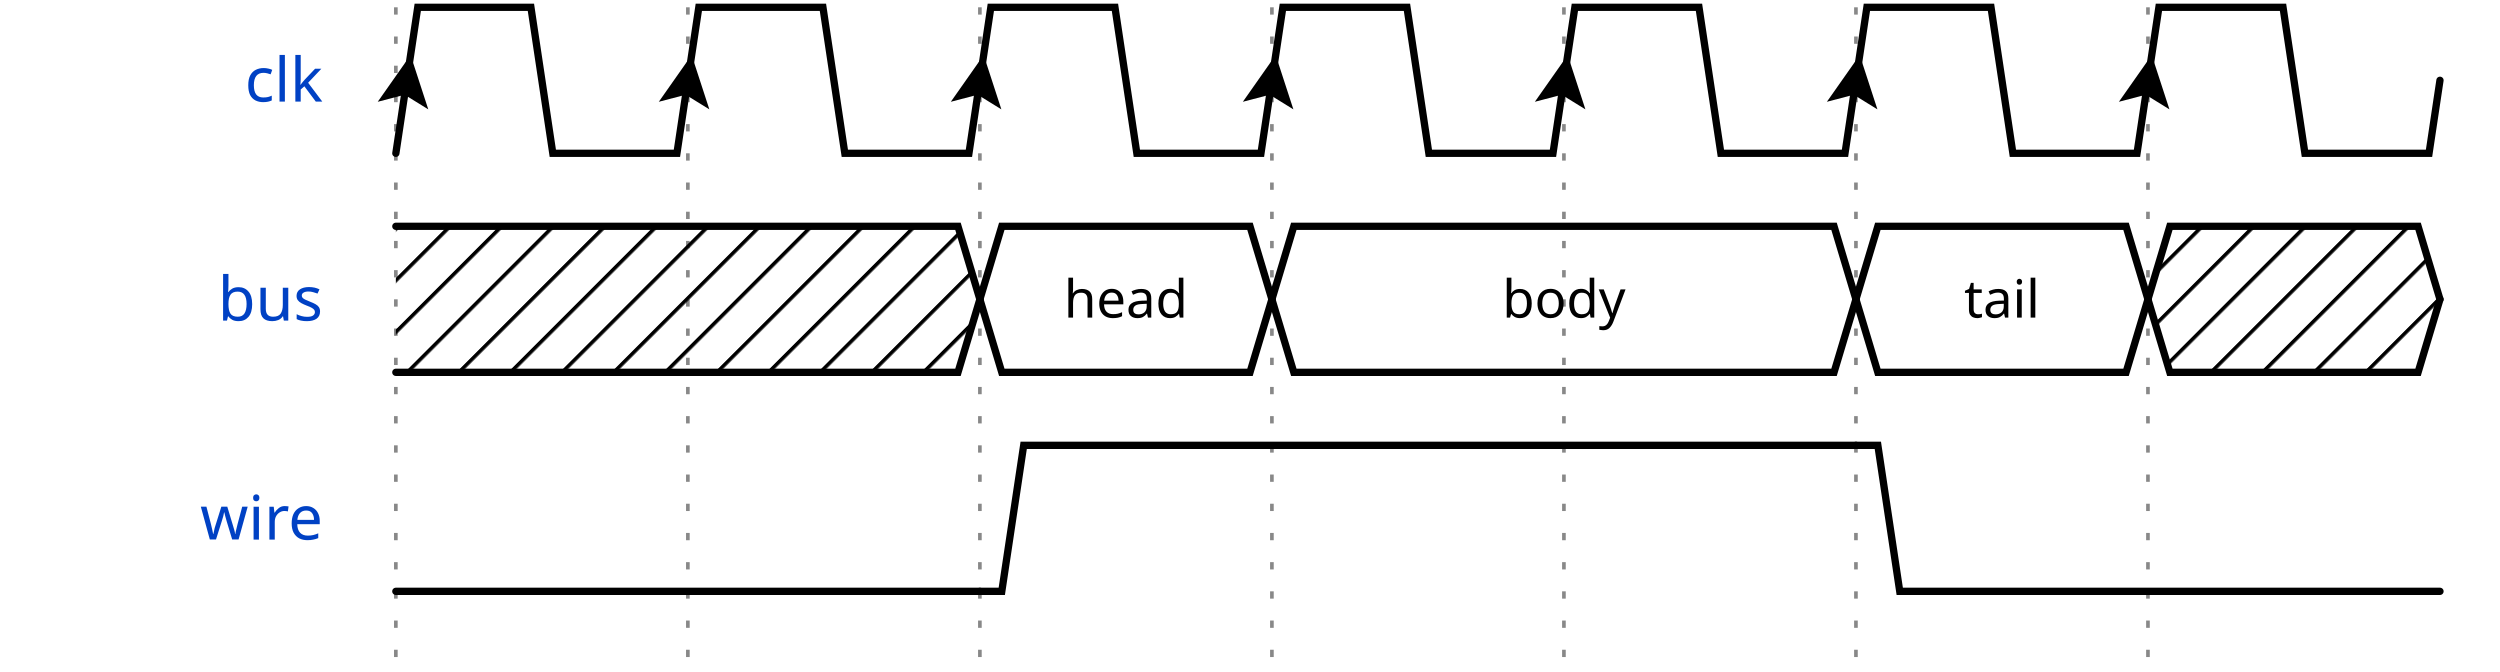
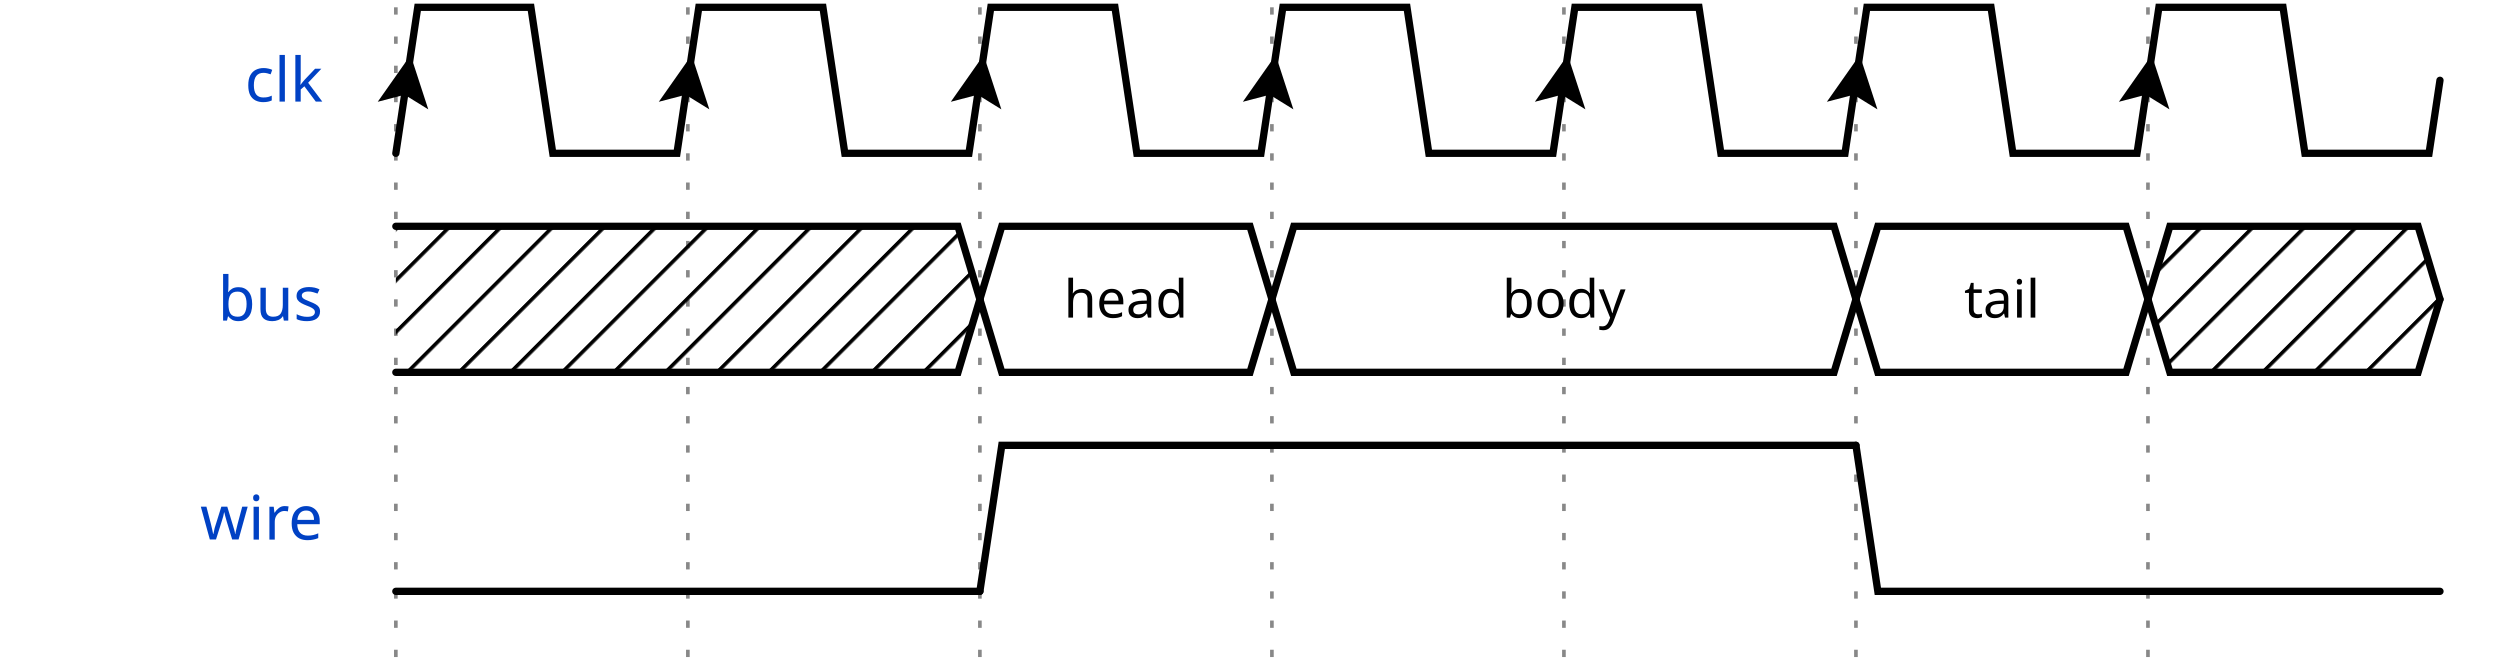
<svg xmlns="http://www.w3.org/2000/svg" width="335" height="90.0" viewBox="-1 -1 336 92.0">
  <style>
.title {fill: rgba(0, 65, 196, 255);font-weight: 500;font-size: 0.700em;font-family: Fira Mono;text-align: right;text-anchor: end;dominant-baseline: middle;alignment-baseline: central;}
.text {fill: rgba(0, 0, 0, 255);font-size: 0.900em;font-style: normal;font-variant: normal;font-weight: 500;font-stretch: normal;text-align: center;font-family: Fira Mono;}
.attr {fill: rgba(0, 0, 0, 255);font-size: 9.000px;font-style: normal;font-variant: normal;font-weight: 200;font-stretch: normal;text-align: center;font-family: Fira Mono;text-anchor: middle;dominant-baseline: middle;alignment-baseline: central;}
.path {fill: none;stroke: rgba(0, 0, 0, 255);stroke-width: 1;stroke-linecap: round;stroke-linejoin: miter;stroke-miterlimit: 4;stroke-dasharray: none;}
.stripe {fill: none;stroke: rgba(0, 0, 0, 255);stroke-width: 0.5;stroke-linecap: round;stroke-linejoin: miter;stroke-miterlimit: 4;stroke-dasharray: none;}
.data {fill: rgba(0, 0, 0, 255);font-size: 0.600em;font-style: normal;font-variant: normal;font-weight: 500;font-stretch: normal;text-align: center;font-family: Fira Mono;text-anchor: middle;dominant-baseline: middle;alignment-baseline: central;}
.arrow {fill: rgba(0, 0, 0, 255);stroke: none;}
.hide {fill: rgba(255, 255, 255, 255);stroke: rgba(255, 255, 255, 255);stroke-width: 2;}
.hatch {fill: url(#diagonalHatch);}
.s2-polygon {fill: rgba(0, 0, 0, 0);stroke: none;}
.s3-polygon {fill: rgba(255, 255, 176, 255);stroke: none;}
.s4-polygon {fill: rgba(255, 224, 185, 255);stroke: none;}
.s5-polygon {fill: rgba(185, 224, 255, 255);stroke: none;}
.tick {stroke: rgba(136, 136, 136, 255);stroke-width: 0.5;stroke-dasharray: 1, 3;}
.big_gap {stroke: rgba(136, 136, 136, 255);stroke-width: 0.5;stroke-dasharray: none;}
.edge {fill: none;stroke: rgba(0, 0, 255, 255);stroke-width: 1;}
.edge-arrow {fill: rgba(0, 0, 255, 255);stroke: none;overflow: visible;}
.edge-text {font-family: Fira Mono;font-size: 0.625em;fill: rgba(0, 0, 0, 255);filter: #solid;transform: translate(0, 2.5px);text-anchor: middle;}
.edge-background {fill: rgba(255, 255, 255, 255);stroke: rgba(255, 255, 255, 255);stroke-width: 2;}
.border {stroke-width: 1.25;stroke: rgba(0, 0, 0, 255);}
.h1 {fill: rgba(0, 0, 0, 255);font-size: 15.258px;font-weight: bold;font-family: Fira Mono;text-align: left;dominant-baseline: middle;}
.h2 {fill: rgba(0, 0, 0, 255);font-size: 12.208px;font-weight: bold;font-family: Fira Mono;text-align: left;dominant-baseline: middle;}
.h3 {fill: rgba(0, 0, 0, 255);font-size: 9.767px;font-weight: bold;font-family: Fira Mono;text-align: left;dominant-baseline: middle;}
.h4 {fill: rgba(0, 0, 0, 255);font-size: 7.817px;font-weight: bold;font-family: Fira Mono;text-align: left;dominant-baseline: middle;}
.h5 {fill: rgba(0, 0, 0, 255);font-size: 6.250px;font-weight: bold;font-family: Fira Mono;text-align: left;dominant-baseline: middle;}
.h6 {fill: rgba(0, 0, 0, 255);font-size: 5.000px;font-weight: bold;font-family: Fira Mono;text-align: left;dominant-baseline: middle;}
.reg-data {fill: rgba(0, 0, 0, 255);font-size: 0.800em;font-style: normal;font-variant: normal;font-weight: 500;font-stretch: normal;text-align: center;font-family: Fira Mono;text-anchor: middle;dominant-baseline: middle;alignment-baseline: central;}
.reg-pos {fill: rgba(0, 0, 0, 255);font-size: 0.600em;font-style: normal;font-variant: normal;font-weight: 500;font-stretch: normal;text-align: center;font-family: Fira Mono;text-anchor: middle;dominant-baseline: middle;alignment-baseline: central;}</style>
  <defs>
    <pattern id="diagonalHatch" width="5" height="5" patternTransform="rotate(45 0 0)" patternUnits="userSpaceOnUse">
      <line x1="0" y1="0" x2="0" y2="5" style="stroke:black; stroke-width:1" />
    </pattern>
    <marker id="arrow" viewBox="0 0 10 10" refX="10" refY="5" markerWidth="7" markerHeight="7" markerUnits="userSpaceOnUse" orient="auto-start-reverse" style="fill:#00F;">
      <path d="M 0 0 L 10 5 L 0 10 z" />
    </marker>
    <filter x="0" y="0" width="1" height="1" id="solid">
      <feFlood flood-color="white" />
      <feComposite in="SourceGraphic" />
    </filter>
  </defs>
  <g id="a">
    <g id="ticks_5" transform="translate(50, 0)">
      <path d="M0,0 L0,90.0" class="tick" style="fill: none;" />
      <path d="M40,0 L40,90.0" class="tick" style="fill: none;" />
      <path d="M80,0 L80,90.0" class="tick" style="fill: none;" />
      <path d="M120,0 L120,90.0" class="tick" style="fill: none;" />
      <path d="M160,0 L160,90.0" class="tick" style="fill: none;" />
      <path d="M200,0 L200,90.0" class="tick" style="fill: none;" />
      <path d="M240,0 L240,90.0" class="tick" style="fill: none;" />
    </g>
    <g id="clk" transform="translate(50, 0)">
      <text x="-10" y="10" class="title" style="stroke: none;">clk</text>
      <g data-symbol="P" transform="translate(0, 0)" class="s2">
        <path d="M0,20 L3.0,0 L18.5,0 L21.5,20 L38.5,20 L40,10.0" class="path" style="fill: none;" />
        <path d="M-3.5 -3.5 L0 3.5 L3.5 -3.5 L0 -2 L-3.5 -3.5" transform="translate(1.5, 10.0) rotate(-171.4692, 0, 0)" class="arrow" style="" />
      </g>
      <g data-symbol="P" transform="translate(40, 0)" class="s2">
        <path d="M0,10.0 L1.5,0 L18.5,0 L21.5,20 L38.5,20 L40,10.0" class="path" style="fill: none;" />
        <path d="M-3.5 -3.5 L0 3.5 L3.5 -3.5 L0 -2 L-3.5 -3.5" transform="translate(0.0, 10.0) rotate(-171.4692, 0, 0)" class="arrow" style="" />
      </g>
      <g data-symbol="P" transform="translate(80, 0)" class="s2">
        <path d="M0,10.0 L1.5,0 L18.5,0 L21.5,20 L38.5,20 L40,10.0" class="path" style="fill: none;" />
        <path d="M-3.5 -3.5 L0 3.5 L3.5 -3.5 L0 -2 L-3.5 -3.5" transform="translate(0.0, 10.0) rotate(-171.4692, 0, 0)" class="arrow" style="" />
      </g>
      <g data-symbol="P" transform="translate(120, 0)" class="s2">
        <path d="M0,10.0 L1.5,0 L18.5,0 L21.5,20 L38.5,20 L40,10.0" class="path" style="fill: none;" />
        <path d="M-3.5 -3.5 L0 3.5 L3.5 -3.5 L0 -2 L-3.5 -3.5" transform="translate(0.0, 10.0) rotate(-171.4692, 0, 0)" class="arrow" style="" />
      </g>
      <g data-symbol="P" transform="translate(160, 0)" class="s2">
        <path d="M0,10.0 L1.5,0 L18.5,0 L21.5,20 L38.5,20 L40,10.0" class="path" style="fill: none;" />
        <path d="M-3.5 -3.5 L0 3.5 L3.5 -3.5 L0 -2 L-3.5 -3.5" transform="translate(0.0, 10.0) rotate(-171.4692, 0, 0)" class="arrow" style="" />
      </g>
      <g data-symbol="P" transform="translate(200, 0)" class="s2">
        <path d="M0,10.0 L1.5,0 L18.5,0 L21.5,20 L38.5,20 L40,10.0" class="path" style="fill: none;" />
        <path d="M-3.5 -3.5 L0 3.5 L3.5 -3.5 L0 -2 L-3.5 -3.5" transform="translate(0.0, 10.0) rotate(-171.4692, 0, 0)" class="arrow" style="" />
      </g>
      <g data-symbol="P" transform="translate(240, 0)" class="s2">
        <path d="M0,10.0 L1.5,0 L18.5,0 L21.5,20 L38.5,20 L40,10.0" class="path" style="fill: none;" />
        <path d="M-3.5 -3.5 L0 3.5 L3.5 -3.5 L0 -2 L-3.5 -3.5" transform="translate(0.0, 10.0) rotate(-171.4692, 0, 0)" class="arrow" style="" />
      </g>
    </g>
    <g id="bus" transform="translate(50, 30.0)">
      <text x="-10" y="10" class="title" style="stroke: none;">bus</text>
      <g data-symbol="x" transform="translate(0, 0)" class="s2">
        <polygon points="0,0 3,0 77,0 80,10.0 77,20 3,20 0,20 " class="hatch" style="" />
        <path d="M0,0 L3,0 L77,0 L80,10.0" class="path" style="fill: none;" />
        <path d="M0,20 L3,20 L77,20 L80,10.0" class="path" style="fill: none;" />
      </g>
      <g data-symbol="=" transform="translate(80, 0)" class="s2">
        <polygon points="0,10.0 3,0 37,0 40,10.0 37,20 3,20 0,10.0 " class="s2-polygon" style="" />
        <path d="M0,10.0 L3,0 L37,0 L40,10.0" class="path" style="fill: none;" />
        <path d="M0,10.0 L3,20 L37,20 L40,10.0" class="path" style="fill: none;" />
        <text x="20" y="10" class="data" style="stroke: none;">head</text>
      </g>
      <g data-symbol="=" transform="translate(120, 0)" class="s2">
        <polygon points="0,10.0 3,0 77,0 80,10.0 77,20 3,20 0,10.0 " class="s2-polygon" style="" />
        <path d="M0,10.0 L3,0 L77,0 L80,10.0" class="path" style="fill: none;" />
        <path d="M0,10.0 L3,20 L77,20 L80,10.0" class="path" style="fill: none;" />
        <text x="40" y="10" class="data" style="stroke: none;">body</text>
      </g>
      <g data-symbol="=" transform="translate(200, 0)" class="s2">
        <polygon points="0,10.0 3,0 37,0 40,10.0 37,20 3,20 0,10.0 " class="s2-polygon" style="" />
        <path d="M0,10.0 L3,0 L37,0 L40,10.0" class="path" style="fill: none;" />
        <path d="M0,10.0 L3,20 L37,20 L40,10.0" class="path" style="fill: none;" />
        <text x="20" y="10" class="data" style="stroke: none;">tail</text>
      </g>
      <g data-symbol="x" transform="translate(240, 0)" class="s2">
        <polygon points="0,10.0 3,0 37,0 40,10.0 37,20 3,20 0,10.0 " class="hatch" style="" />
        <path d="M0,10.0 L3,0 L37,0 L40,10.0" class="path" style="fill: none;" />
        <path d="M0,10.0 L3,20 L37,20 L40,10.0" class="path" style="fill: none;" />
      </g>
    </g>
    <g id="wire" transform="translate(50, 60.0)">
      <text x="-10" y="10" class="title" style="stroke: none;">wire</text>
      <g data-symbol="0" transform="translate(0, 0)" class="s2">
-         <path d="M0,20 L3,20 L6,20 L80,20" class="path" style="fill: none;" />
+         <path d="M0,20 L1.5,20 L3,20 L80,20" class="path" style="fill: none;" />
      </g>
      <g data-symbol="1" transform="translate(80, 0)" class="s2">
-         <path d="M0,20 L3,20 L6,0 L120,0" class="path" style="fill: none;" />
+         <path d="M0,20 L1.5,10.0 L3,0 L120,0" class="path" style="fill: none;" />
      </g>
      <g data-symbol="0" transform="translate(200, 0)" class="s2">
-         <path d="M0,0 L3,0 L6,20 L80,20" class="path" style="fill: none;" />
+         <path d="M0,0 L1.5,10.0 L3,20 L80,20" class="path" style="fill: none;" />
      </g>
    </g>
  </g>
</svg>
